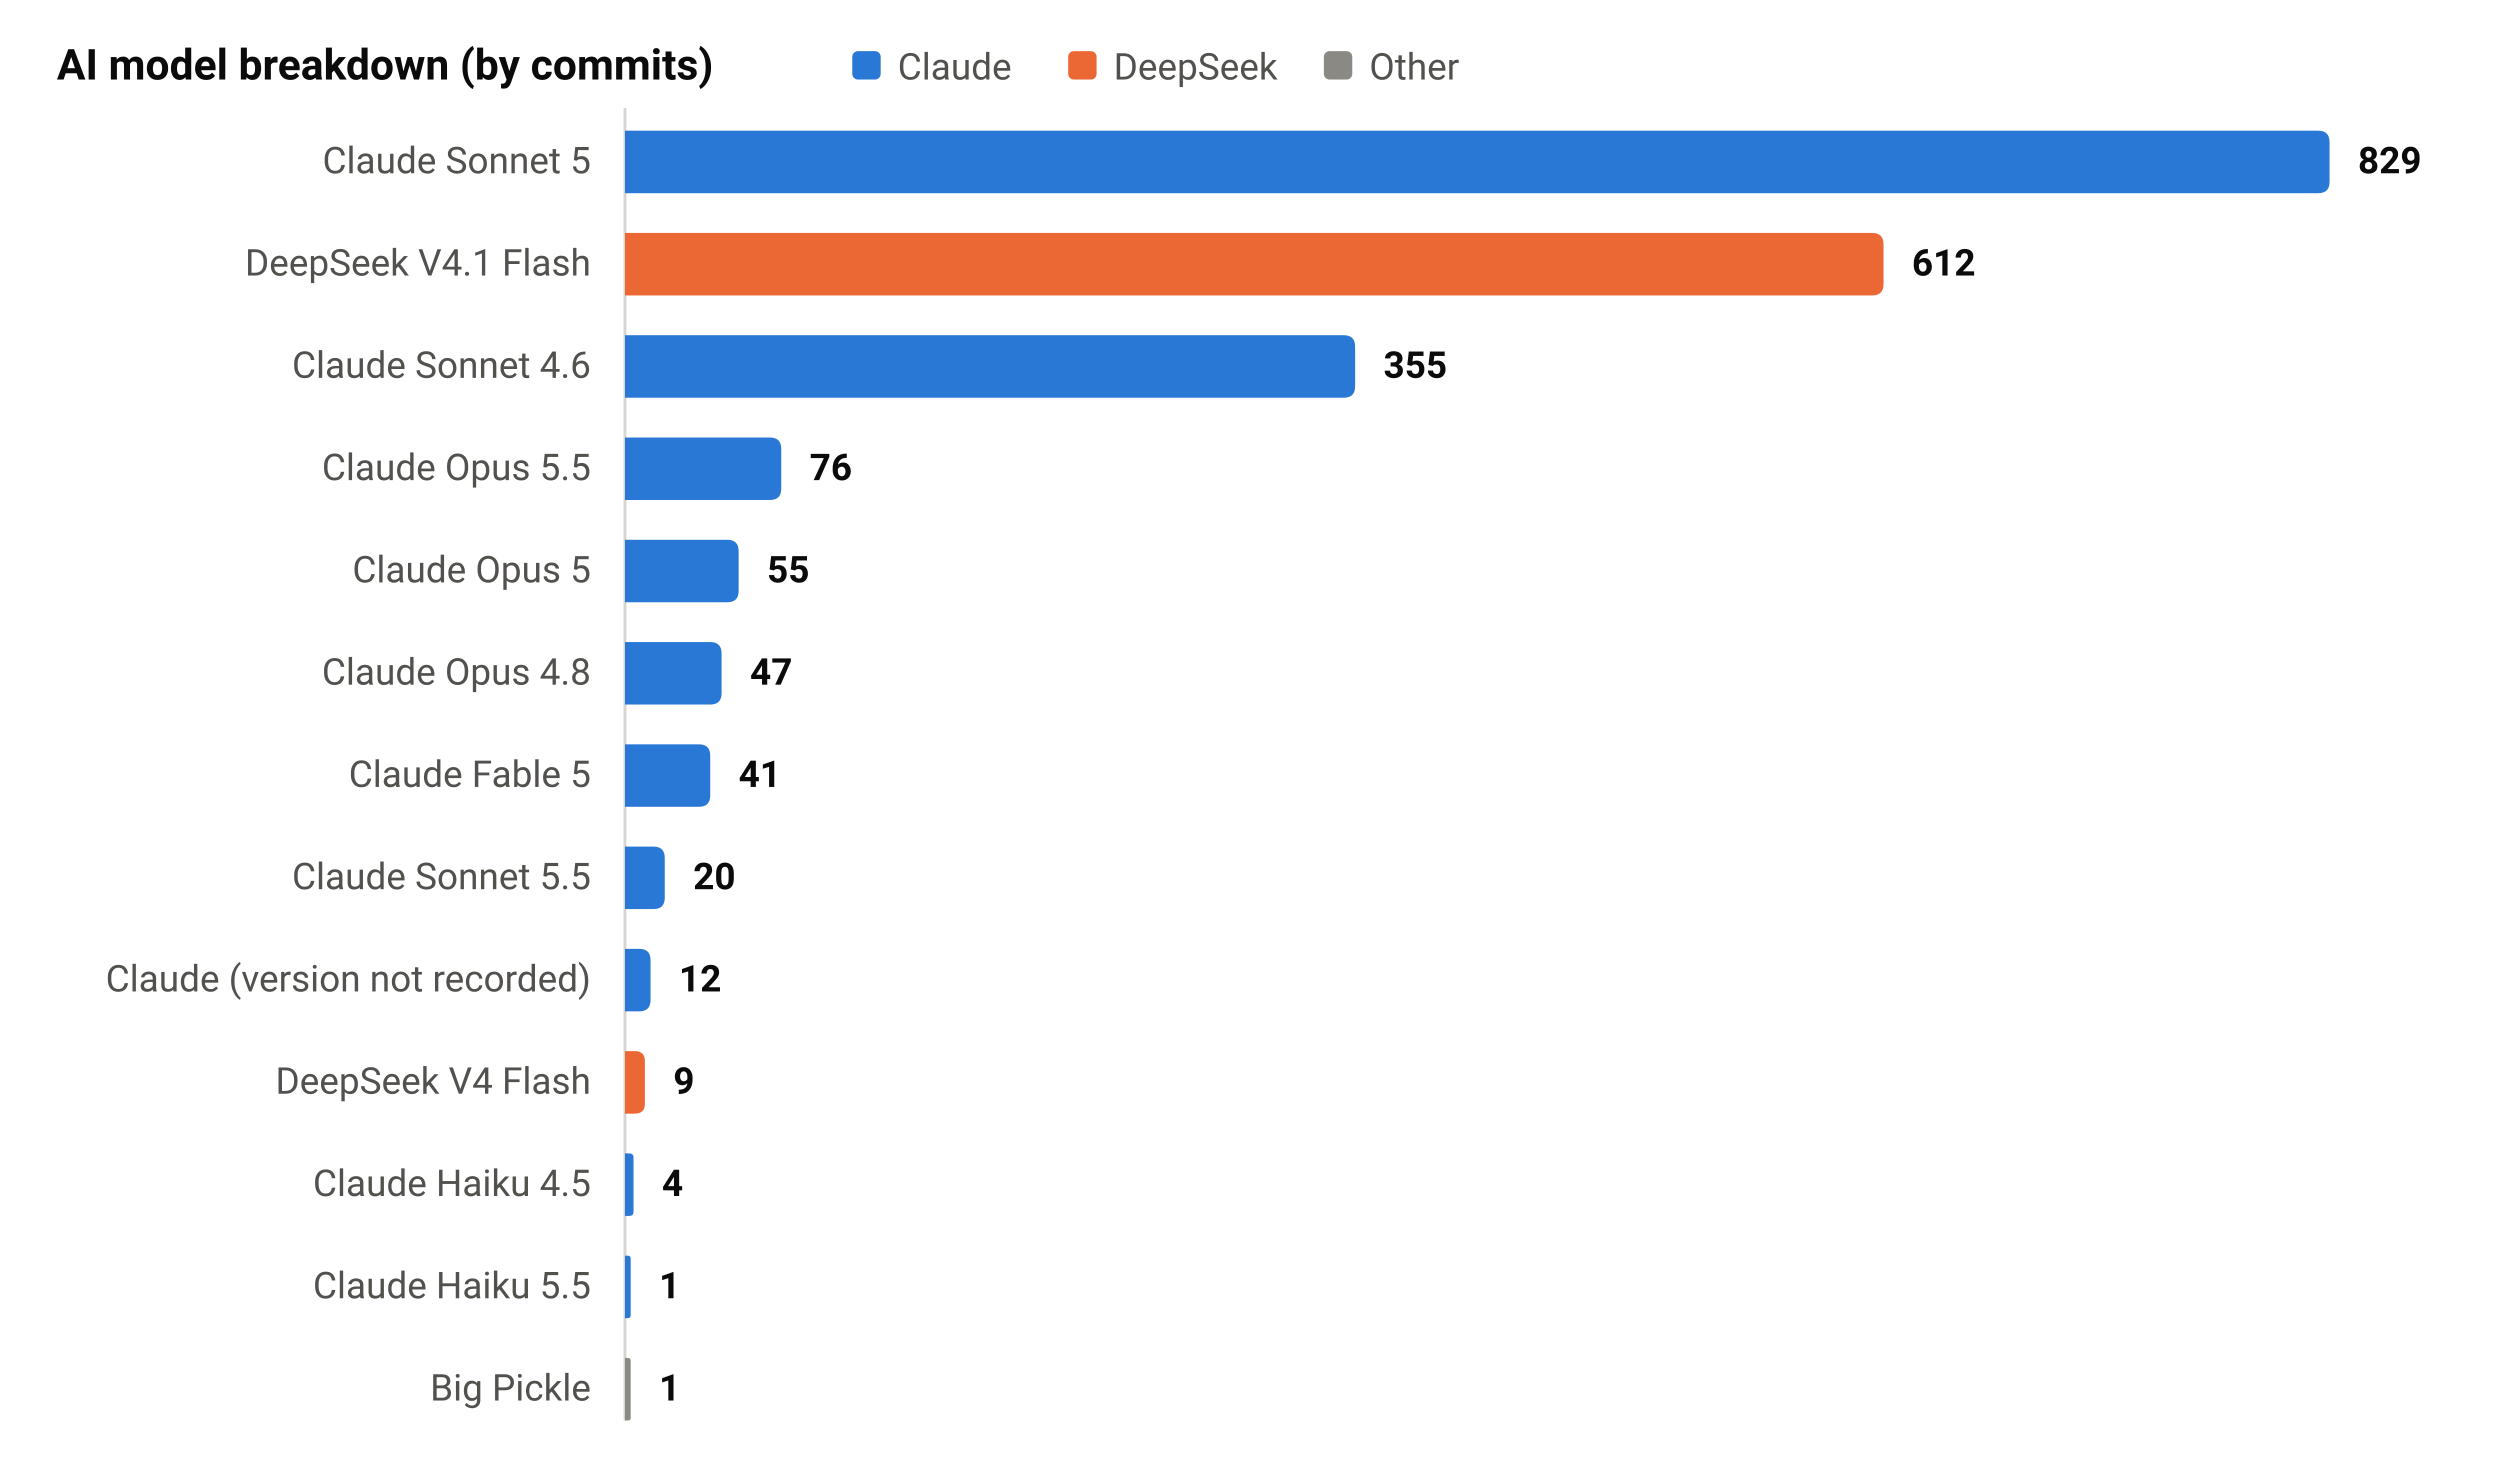
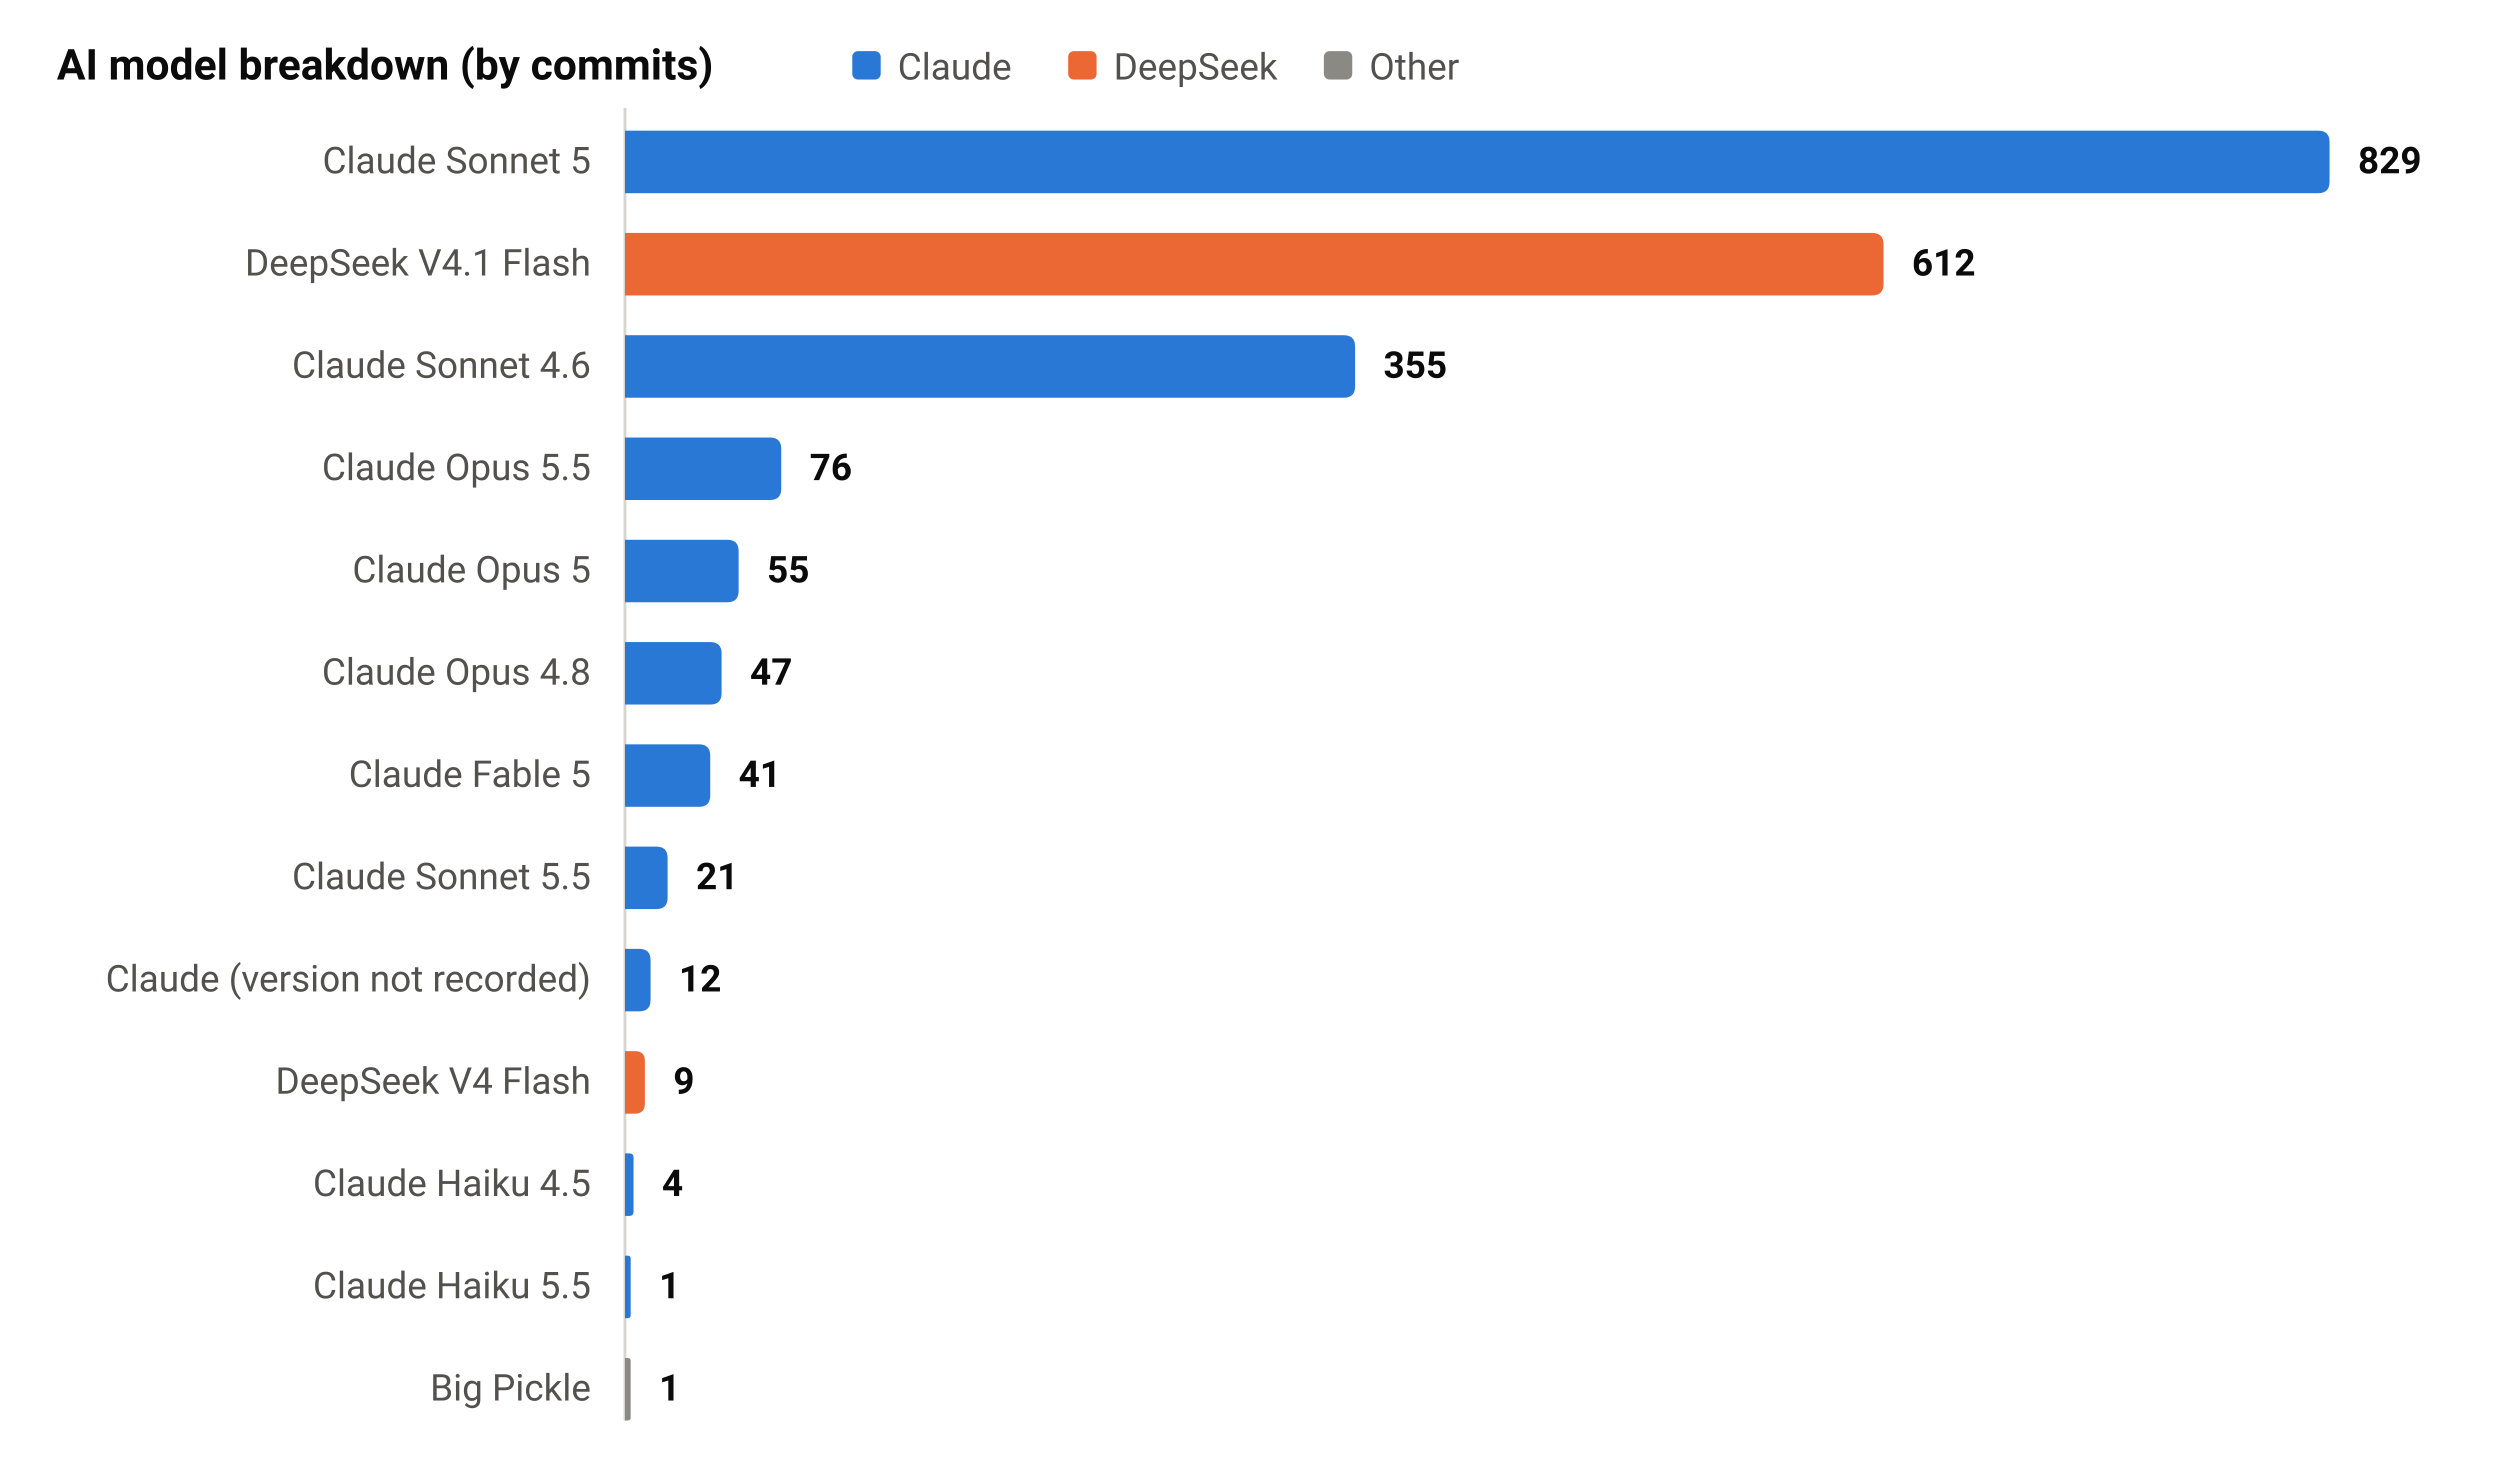
<svg xmlns="http://www.w3.org/2000/svg" viewBox="0 0 880 516" font-family="-apple-system, BlinkMacSystemFont, 'Segoe UI', Roboto, Helvetica, Arial, sans-serif" role="img">
  <text x="20" y="28" fill="#0b0b0b" font-size="15" font-weight="600">AI model breakdown (by commits)</text>
  <line x1="220" y1="38" x2="220" y2="500" stroke="#d6d5cf" stroke-width="1" />
  <rect x="300" y="18" width="10" height="10" rx="2" fill="#2a78d6" />
  <text x="316" y="28" fill="#52514e" font-size="13">Claude</text>
  <rect x="376" y="18" width="10" height="10" rx="2" fill="#eb6834" />
  <text x="392" y="28" fill="#52514e" font-size="13">DeepSeek</text>
  <rect x="466" y="18" width="10" height="10" rx="2" fill="#8a8983" />
  <text x="482" y="28" fill="#52514e" font-size="13">Other</text>
  <text x="208" y="61" fill="#52514e" font-size="13" text-anchor="end">Claude Sonnet 5</text>
  <path d="M220,46 H816 Q820,46 820,50 V64 Q820,68 816,68 H220 Z" fill="#2a78d6" />
  <text x="830" y="61" fill="#0b0b0b" font-size="13" font-weight="600">829</text>
  <text x="208" y="97" fill="#52514e" font-size="13" text-anchor="end">DeepSeek V4.1 Flash</text>
  <path d="M220,82 H659 Q663,82 663,86 V100 Q663,104 659,104 H220 Z" fill="#eb6834" />
  <text x="673" y="97" fill="#0b0b0b" font-size="13" font-weight="600">612</text>
  <text x="208" y="133" fill="#52514e" font-size="13" text-anchor="end">Claude Sonnet 4.6</text>
  <path d="M220,118 H473 Q477,118 477,122 V136 Q477,140 473,140 H220 Z" fill="#2a78d6" />
  <text x="487" y="133" fill="#0b0b0b" font-size="13" font-weight="600">355</text>
  <text x="208" y="169" fill="#52514e" font-size="13" text-anchor="end">Claude Opus 5.5</text>
  <path d="M220,154 H271 Q275,154 275,158 V172 Q275,176 271,176 H220 Z" fill="#2a78d6" />
  <text x="285" y="169" fill="#0b0b0b" font-size="13" font-weight="600">76</text>
  <text x="208" y="205" fill="#52514e" font-size="13" text-anchor="end">Claude Opus 5</text>
  <path d="M220,190 H256 Q260,190 260,194 V208 Q260,212 256,212 H220 Z" fill="#2a78d6" />
  <text x="270" y="205" fill="#0b0b0b" font-size="13" font-weight="600">55</text>
  <text x="208" y="241" fill="#52514e" font-size="13" text-anchor="end">Claude Opus 4.8</text>
  <path d="M220,226 H250 Q254,226 254,230 V244 Q254,248 250,248 H220 Z" fill="#2a78d6" />
  <text x="264" y="241" fill="#0b0b0b" font-size="13" font-weight="600">47</text>
  <text x="208" y="277" fill="#52514e" font-size="13" text-anchor="end">Claude Fable 5</text>
  <path d="M220,262 H246 Q250,262 250,266 V280 Q250,284 246,284 H220 Z" fill="#2a78d6" />
  <text x="260" y="277" fill="#0b0b0b" font-size="13" font-weight="600">41</text>
  <text x="208" y="313" fill="#52514e" font-size="13" text-anchor="end">Claude Sonnet 5.5</text>
-   <path d="M220,298 H230 Q234,298 234,302 V316 Q234,320 230,320 H220 Z" fill="#2a78d6" />
-   <text x="244" y="313" fill="#0b0b0b" font-size="13" font-weight="600">20</text>
+   <path d="M220,298 H231 Q235,298 235,302 V316 Q235,320 231,320 H220 Z" fill="#2a78d6" />
+   <text x="245" y="313" fill="#0b0b0b" font-size="13" font-weight="600">21</text>
  <text x="208" y="349" fill="#52514e" font-size="13" text-anchor="end">Claude (version not recorded)</text>
  <path d="M220,334 H225 Q229,334 229,338 V352 Q229,356 225,356 H220 Z" fill="#2a78d6" />
  <text x="239" y="349" fill="#0b0b0b" font-size="13" font-weight="600">12</text>
  <text x="208" y="385" fill="#52514e" font-size="13" text-anchor="end">DeepSeek V4 Flash</text>
  <path d="M220,370 H223.5 Q227,370 227,373.5 V388.5 Q227,392 223.5,392 H220 Z" fill="#eb6834" />
  <text x="237" y="385" fill="#0b0b0b" font-size="13" font-weight="600">9</text>
  <text x="208" y="421" fill="#52514e" font-size="13" text-anchor="end">Claude Haiku 4.5</text>
  <path d="M220,406 H221.5 Q223,406 223,407.5 V426.5 Q223,428 221.5,428 H220 Z" fill="#2a78d6" />
  <text x="233" y="421" fill="#0b0b0b" font-size="13" font-weight="600">4</text>
  <text x="208" y="457" fill="#52514e" font-size="13" text-anchor="end">Claude Haiku 5.5</text>
  <path d="M220,442 H221 Q222,442 222,443 V463 Q222,464 221,464 H220 Z" fill="#2a78d6" />
  <text x="232" y="457" fill="#0b0b0b" font-size="13" font-weight="600">1</text>
  <text x="208" y="493" fill="#52514e" font-size="13" text-anchor="end">Big Pickle</text>
  <path d="M220,478 H221 Q222,478 222,479 V499 Q222,500 221,500 H220 Z" fill="#8a8983" />
  <text x="232" y="493" fill="#0b0b0b" font-size="13" font-weight="600">1</text>
</svg>
